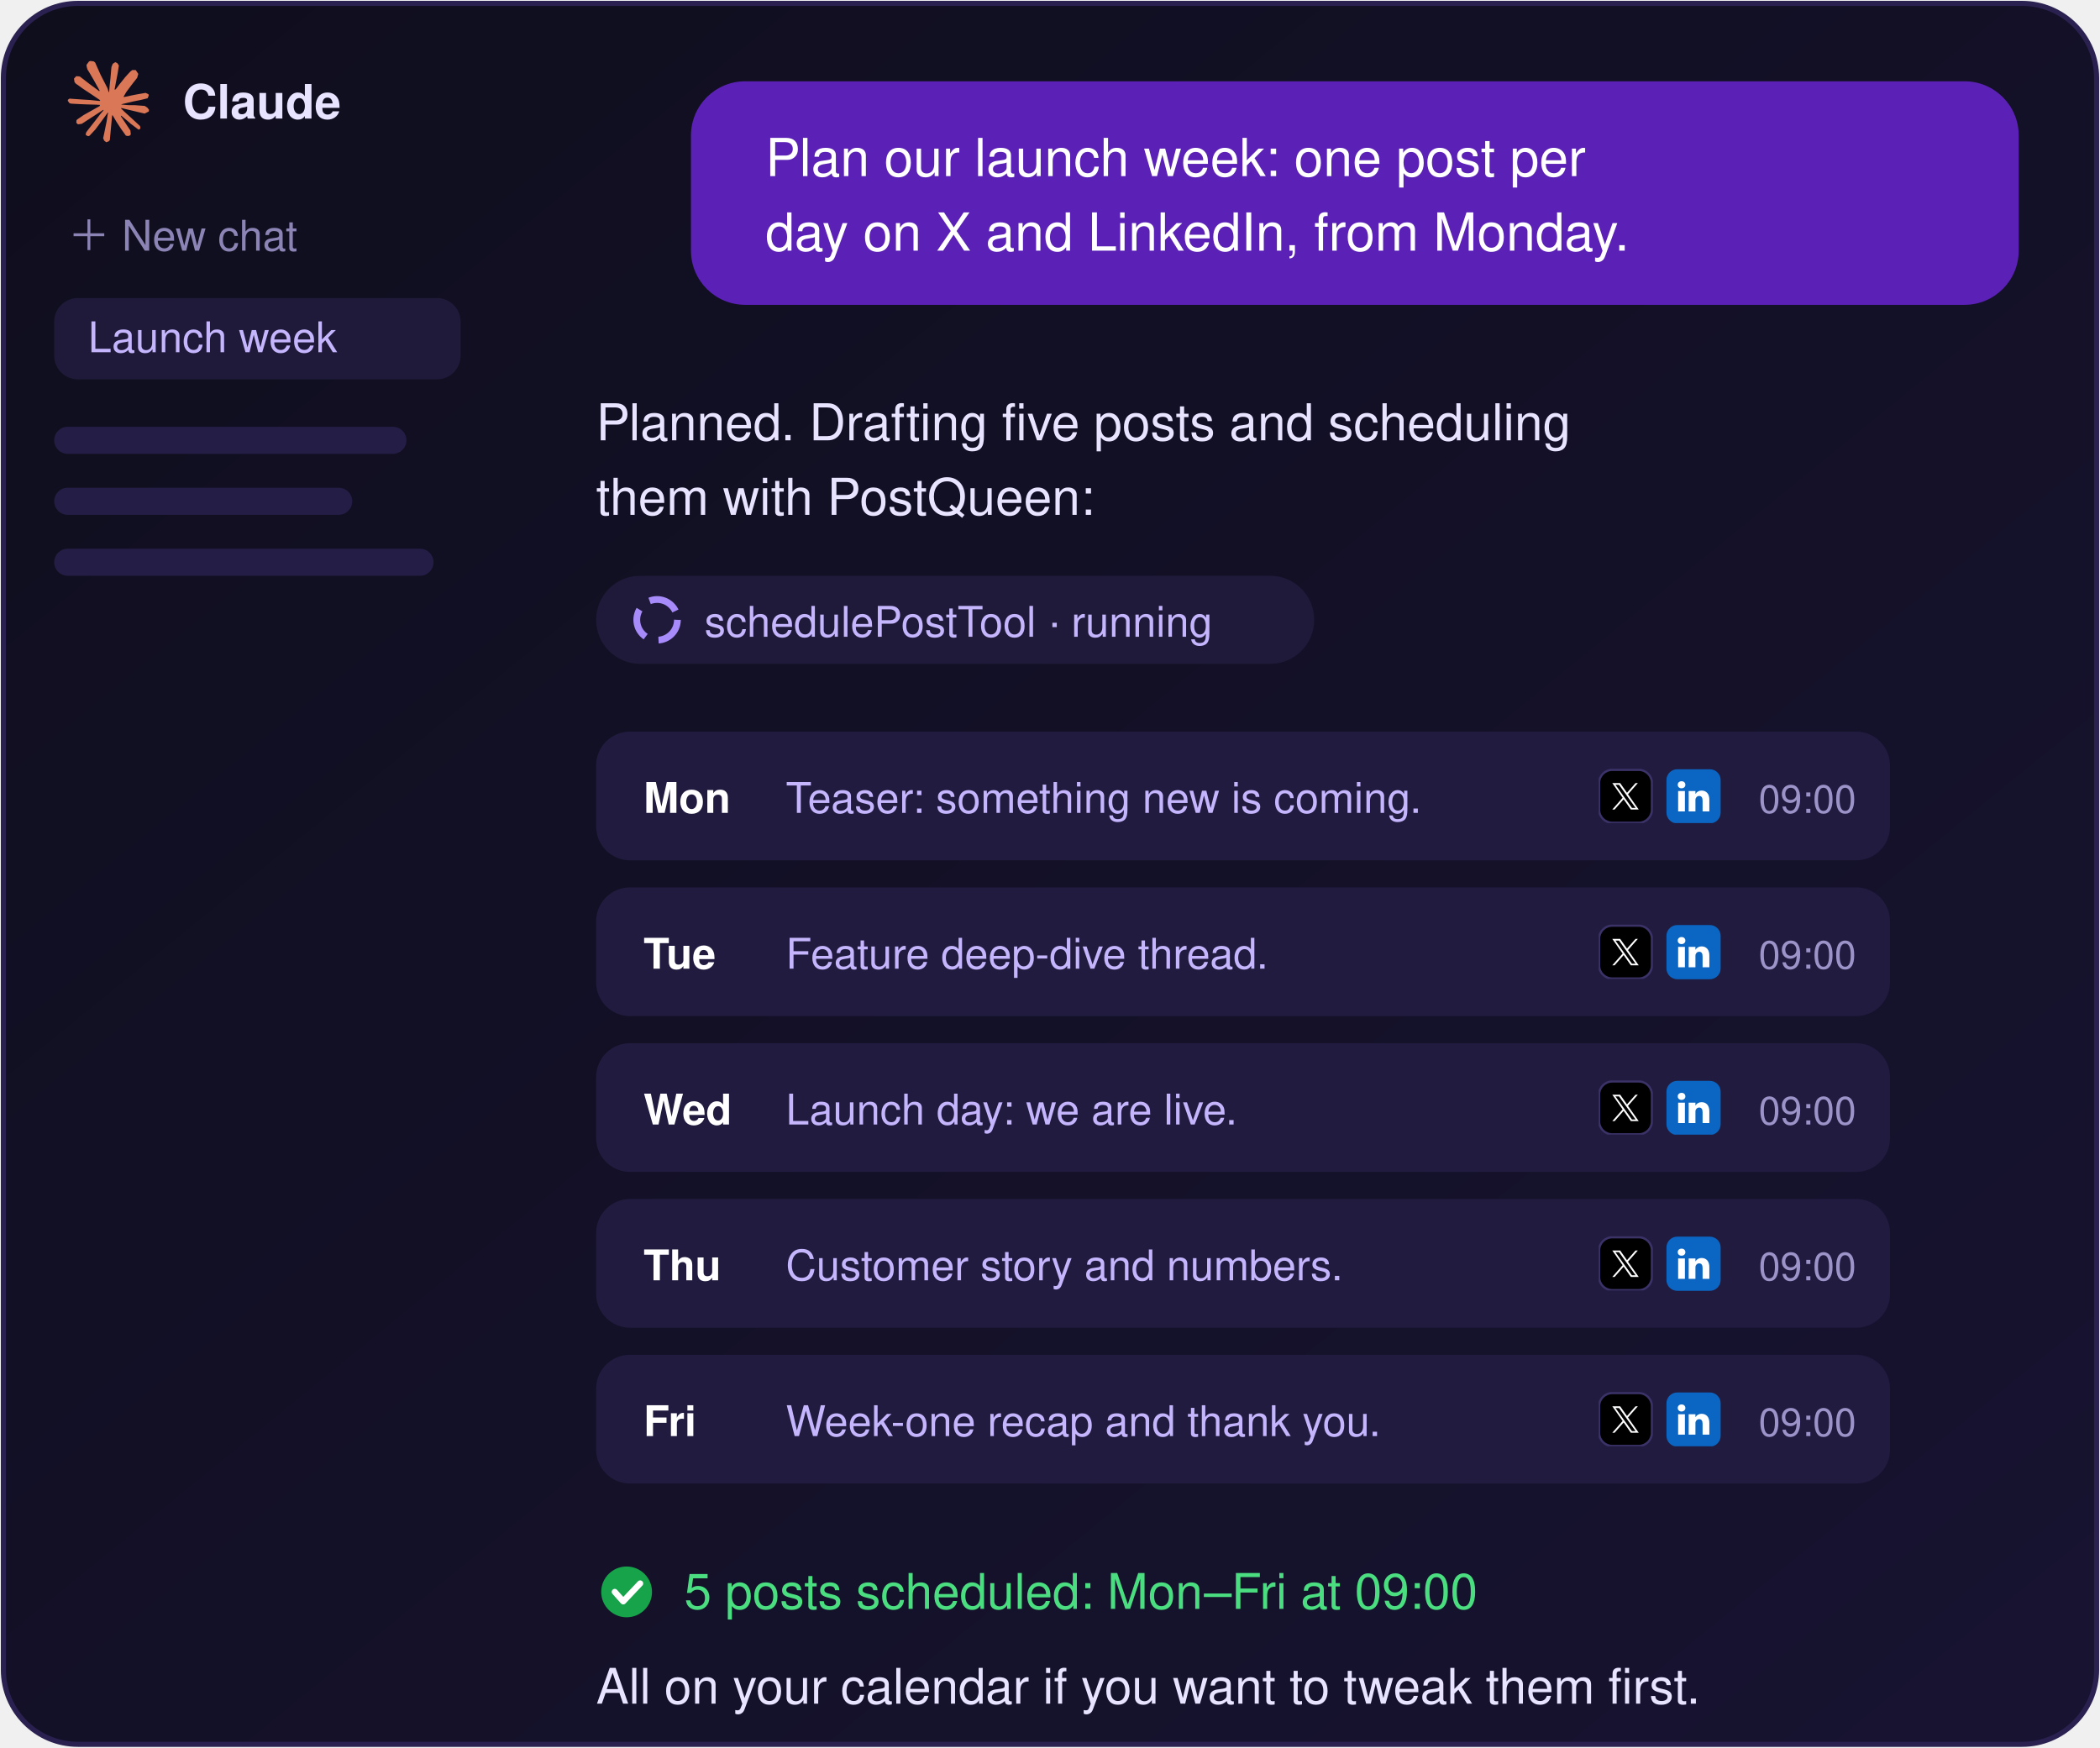
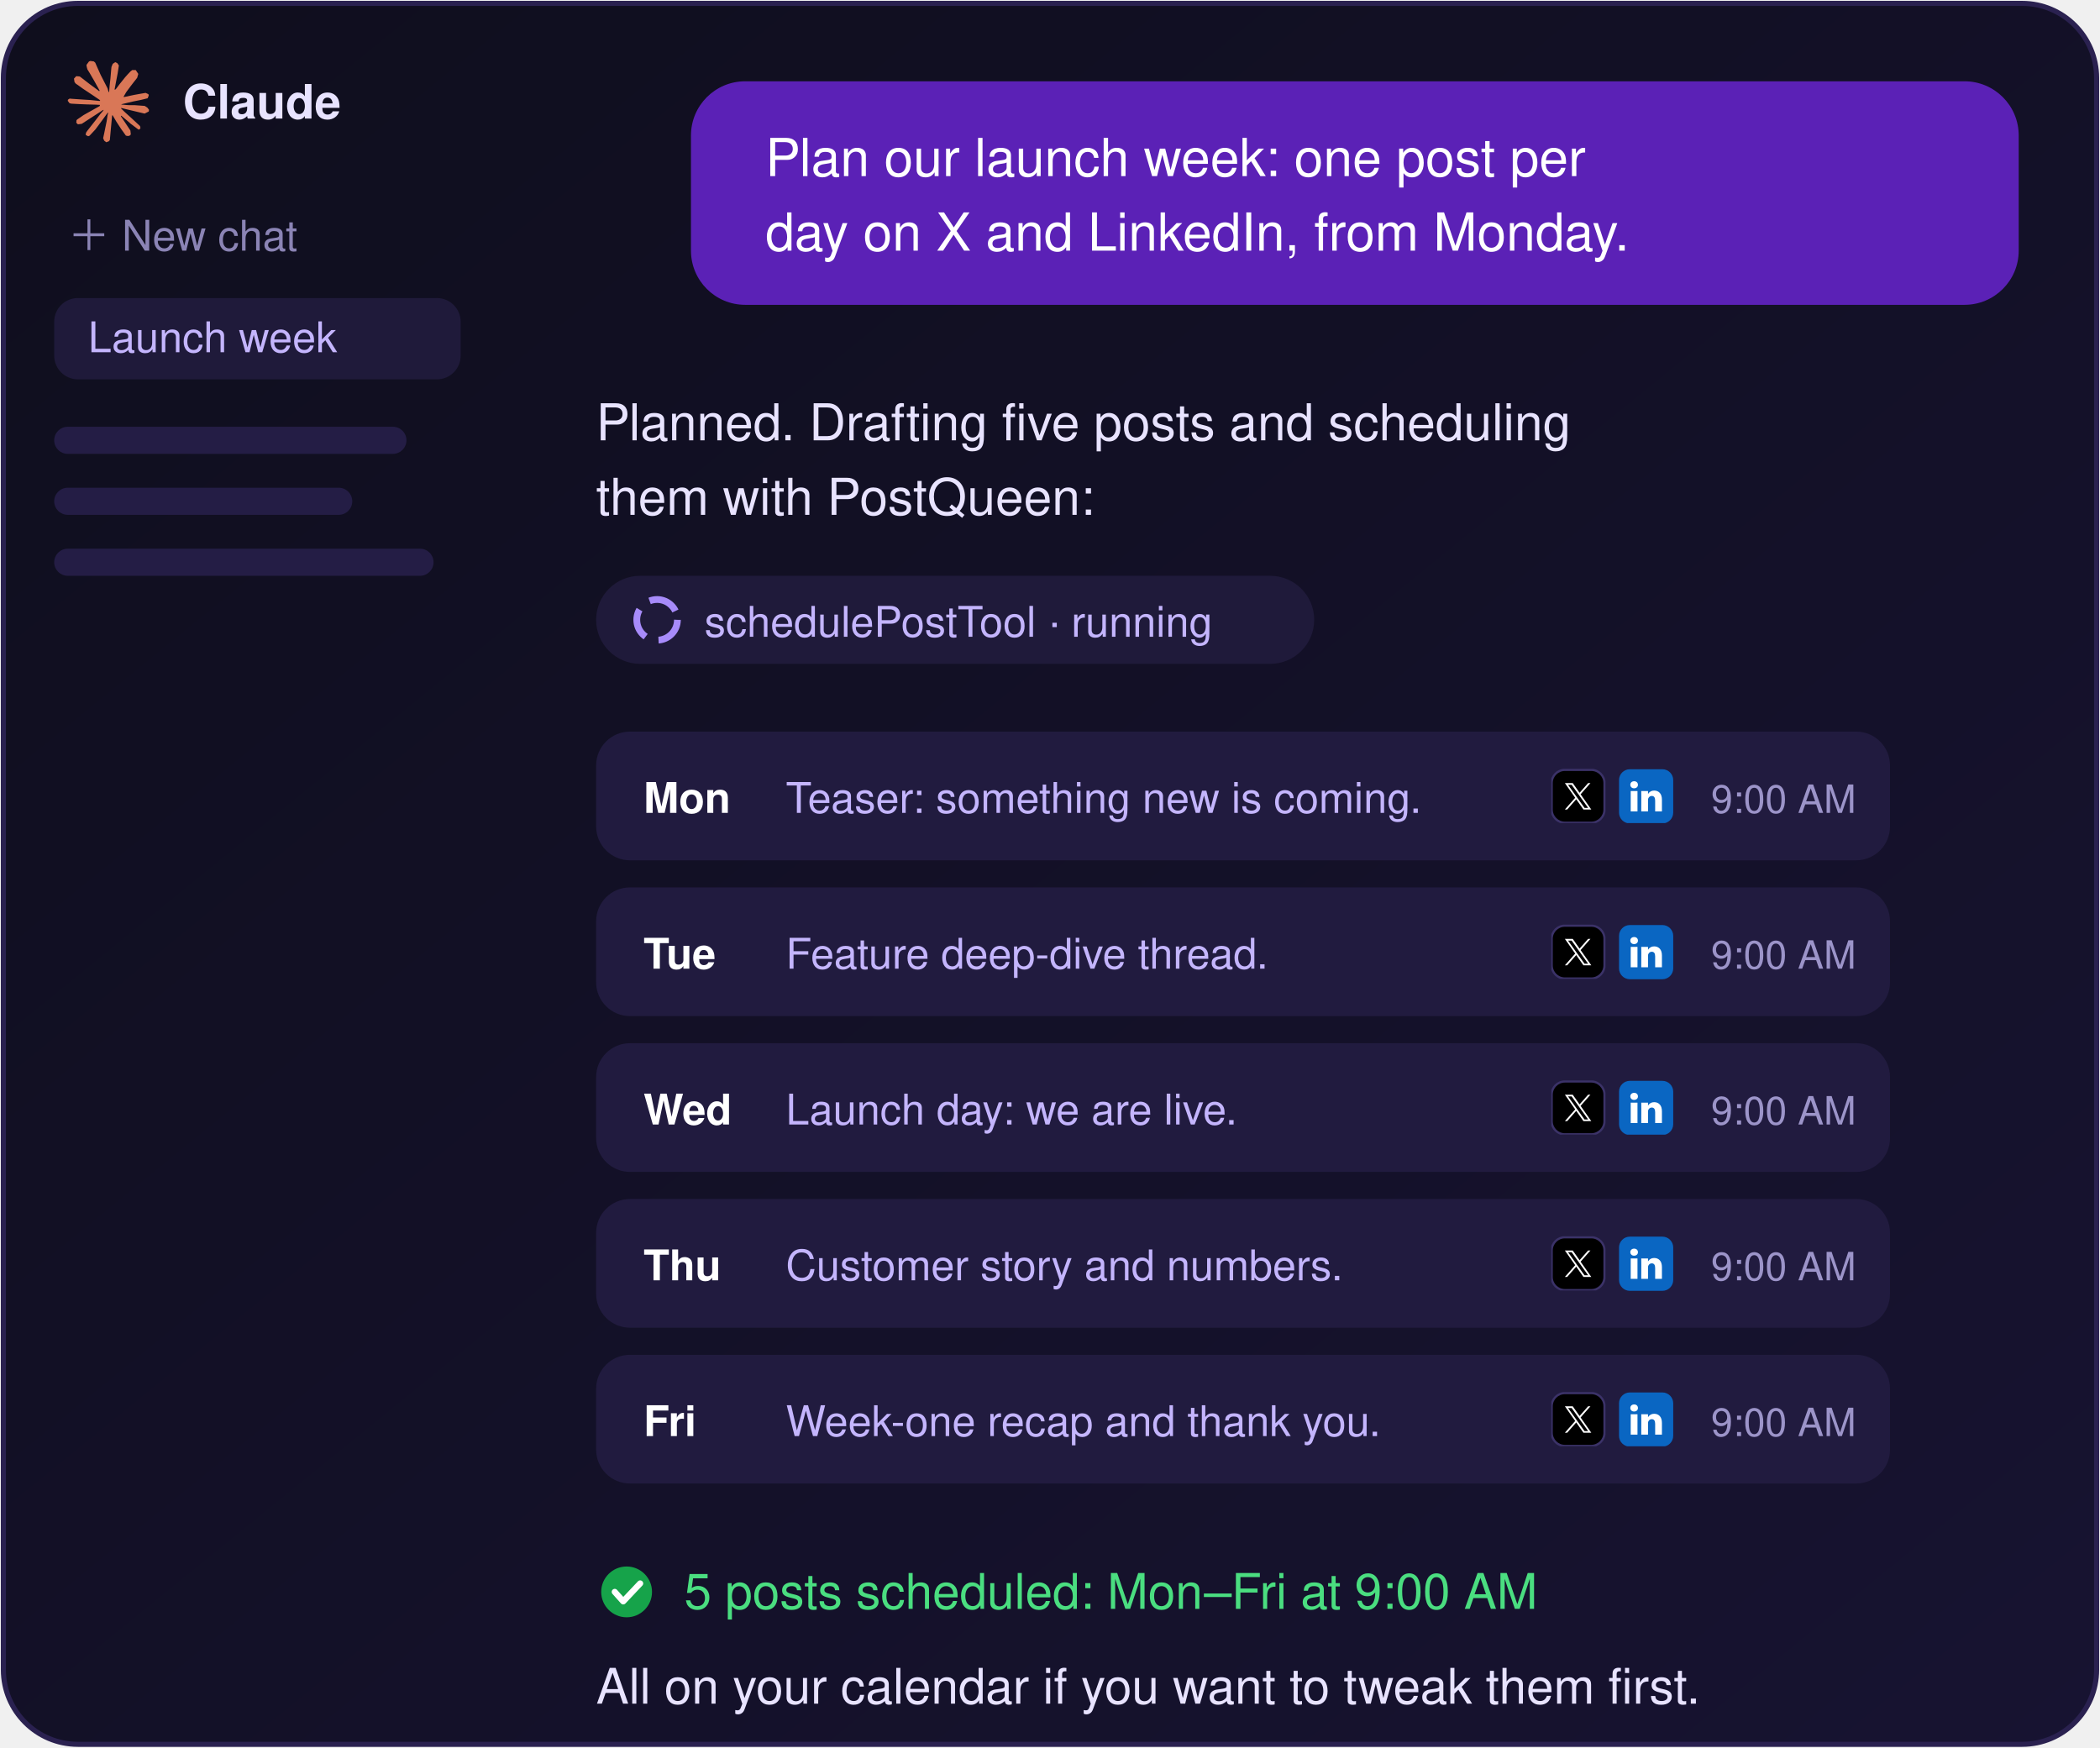
<svg xmlns="http://www.w3.org/2000/svg" width="620" height="516" viewBox="0 0 620 516" role="img" aria-label="Claude with the PostQueen connector: it plans a five-post launch week and schedules every post to X and LinkedIn.">
  <defs>
    <linearGradient id="bg" x1="0" y1="0" x2="1" y2="1">
      <stop offset="0" stop-color="#0f0e1d" />
      <stop offset="1" stop-color="#171331" />
    </linearGradient>
  </defs>
  <rect x="1" y="1" width="618" height="514" rx="22" fill="url(#bg)" stroke="#2a2150" stroke-width="1.5" />
  <svg viewBox="0 0 24 24" width="24" height="24" x="20" y="18" fill="#d97757">
    <path d="m4.714 15.956 4.717-2.647.079-.231-.079-.128h-.231l-.789-.049-2.696-.073-2.337-.097-2.265-.121-.571-.121-.534-.704.055-.352.48-.322.686.061 1.518.103 2.277.158 1.651.097 2.447.255h.389l.055-.158-.134-.097-.103-.097L6.973 9.836l-2.55-1.688-1.336-.971-.723-.492-.364-.461-.158-1.008.656-.723.88.061.225.061.892.686 1.906 1.475 2.489 1.834.364.303.146-.103.018-.073-.164-.273-1.354-2.447-1.445-2.489-.643-1.032-.17-.619c-.061-.255-.103-.467-.103-.729L6.287.134 6.7 0l.996.134.419.364.619 1.415 1.002 2.228 1.554 3.03.455.898.243.832.091.255h.158v-.146l.128-1.706.237-2.095.231-2.696.079-.759.376-.911.747-.492.583.279.48.686-.067.443-.285 1.852-.559 2.902-.364 1.943h.212l.243-.243.984-1.305 1.651-2.064.729-.82.85-.905.546-.431h1.032l.759 1.129-.34 1.166-1.062 1.348-.88 1.141-1.263 1.7-.789 1.36.073.109.188-.018 2.853-.607 1.542-.279 1.84-.316.832.389.091.395-.328.807-1.967.486-2.307.461-3.436.814-.043.03.049.061 1.548.146.662.036h1.621l3.018.225.789.522.474.638-.079.486-1.214.619-1.639-.389-3.825-.911-1.311-.328h-.182v.109l1.093 1.069 2.003 1.809 2.507 2.331.128.577-.322.455-.34-.049-2.204-1.657-.85-.747-1.925-1.621h-.128v.17l.443.65 2.344 3.521.121 1.081-.17.352-.607.212-.668-.121-1.372-1.925L14.38 17.959l-1.141-1.943-.14.079-.674 7.255-.316.37-.729.279-.607-.461-.322-.747.322-1.475.389-1.925.316-1.53.285-1.9.17-.631-.012-.043-.14.018-1.433 1.967-2.18 2.945-1.724 1.846-.413.164-.716-.37.067-.662.401-.589 2.386-3.036 1.439-1.882.929-1.087-.006-.158h-.055l-6.338 4.116-1.129.146-.486-.455.061-.747.231-.243 1.906-1.311Z" />
  </svg>
  <text x="54" y="35" font-family="'Segoe UI',Helvetica,Arial,sans-serif" font-size="14" font-weight="700" fill="#e8e3ff">Claude</text>
  <text x="20" y="74" font-family="'Segoe UI',Helvetica,Arial,sans-serif" font-size="12.5" fill="#8b84b5">＋ New chat</text>
  <rect x="16" y="88" width="120" height="24" rx="7" fill="#1f1a3a" />
  <text x="26" y="104" font-family="'Segoe UI',Helvetica,Arial,sans-serif" font-size="12.5" fill="#c4b5fd">Launch week</text>
  <rect x="16" y="126" width="104" height="8" rx="4" fill="#241d45" />
  <rect x="16" y="144" width="88" height="8" rx="4" fill="#241d45" />
  <rect x="16" y="162" width="112" height="8" rx="4" fill="#241d45" />
  <rect x="204" y="24" width="392" height="66" rx="16" fill="#5b21b6" />
  <text x="226" y="52" font-family="'Segoe UI',Helvetica,Arial,sans-serif" font-size="15.5" fill="#ffffff">Plan our launch week: one post per</text>
  <text x="226" y="74" font-family="'Segoe UI',Helvetica,Arial,sans-serif" font-size="15.5" fill="#ffffff">day on X and LinkedIn, from Monday.</text>
  <text x="176" y="130" font-family="'Segoe UI',Helvetica,Arial,sans-serif" font-size="15" fill="#e8e3ff">Planned. Drafting five posts and scheduling</text>
  <text x="176" y="152" font-family="'Segoe UI',Helvetica,Arial,sans-serif" font-size="15" fill="#e8e3ff">them with PostQueen:</text>
  <rect x="176" y="170" width="212" height="26" rx="13" fill="#1f1a3a" />
  <circle cx="194" cy="183" r="6" fill="none" stroke="#a78bfa" stroke-width="2" stroke-dasharray="9 4" />
  <text x="208" y="188" font-family="'Segoe UI',Helvetica,Arial,sans-serif" font-size="12.5" fill="#c4b5fd">schedulePostTool · running</text>
  <rect x="176" y="216" width="382" height="38" rx="10" fill="#211b3f" />
  <text x="190" y="240" font-family="'Segoe UI',Helvetica,Arial,sans-serif" font-size="12.5" font-weight="700" fill="#ffffff">Mon</text>
  <text x="232" y="240" font-family="'Segoe UI',Helvetica,Arial,sans-serif" font-size="12.5" fill="#c4b5fd">Teaser: something new is coming.</text>
-   <svg viewBox="0 0 49 49" width="16" height="16" x="472" y="227">
+   <svg viewBox="0 0 49 49" width="16" height="16" x="458" y="227">
    <rect x="0.339" y="0.925" width="47.777" height="47.777" rx="11.944" fill="black" stroke="#3b3268" stroke-width="2" />
    <path d="M26.503 22.985L35.397 12.869H33.289L25.563 21.651L19.397 12.869H12.283L21.61 26.15L12.283 36.758H14.39L22.544 27.482L29.058 36.758H36.172L26.503 22.985ZM23.616 26.267L22.669 24.944L15.15 14.424H18.388L24.457 22.917L25.4 24.24L33.288 35.279H30.051L23.616 26.267Z" fill="white" />
  </svg>
-   <svg viewBox="0 0 70 70" width="16" height="16" x="492" y="227">
+   <svg viewBox="0 0 70 70" width="16" height="16" x="478" y="227">
    <rect x="-0.007" y="0.496" width="69.999" height="69.999" rx="14" fill="#0A66C2" />
    <path d="M14.577 20.527C14.577 19.213 15.037 18.129 15.956 17.275C16.876 16.421 18.071 15.994 19.543 15.994C20.988 15.994 22.157 16.415 23.051 17.255C23.97 18.122 24.43 19.252 24.43 20.645C24.43 21.906 23.983 22.957 23.09 23.798C22.17 24.665 20.962 25.099 19.464 25.099H19.425C17.979 25.099 16.81 24.665 15.917 23.798C15.023 22.931 14.577 21.84 14.577 20.527ZM15.089 55.014L15.089 28.685H23.839V55.014H15.089ZM28.687 55.014H37.437V40.312C37.437 39.393 37.542 38.683 37.752 38.184C38.12 37.291 38.678 36.535 39.427 35.918C40.176 35.3 41.115 34.992 42.245 34.992C45.188 34.992 46.66 36.975 46.66 40.943V55.014H55.409V39.918C55.409 36.029 54.49 33.08 52.651 31.07C50.811 29.06 48.381 28.055 45.359 28.055C41.969 28.055 39.329 29.513 37.437 32.43V32.509H37.397L37.437 32.43V28.685H28.687C28.739 29.526 28.766 32.141 28.766 36.529C28.766 40.917 28.739 47.078 28.687 55.014Z" fill="white" />
  </svg>
-   <text x="548" y="240" text-anchor="end" font-family="'Segoe UI',Helvetica,Arial,sans-serif" font-size="11.5" fill="#9c94c9">09:00</text>
+   <text x="548" y="240" text-anchor="end" font-family="'Segoe UI',Helvetica,Arial,sans-serif" font-size="11.5" fill="#9c94c9">9:00 AM</text>
  <rect x="176" y="262" width="382" height="38" rx="10" fill="#211b3f" />
  <text x="190" y="286" font-family="'Segoe UI',Helvetica,Arial,sans-serif" font-size="12.5" font-weight="700" fill="#ffffff">Tue</text>
  <text x="232" y="286" font-family="'Segoe UI',Helvetica,Arial,sans-serif" font-size="12.5" fill="#c4b5fd">Feature deep-dive thread.</text>
-   <svg viewBox="0 0 49 49" width="16" height="16" x="472" y="273">
+   <svg viewBox="0 0 49 49" width="16" height="16" x="458" y="273">
    <rect x="0.339" y="0.925" width="47.777" height="47.777" rx="11.944" fill="black" stroke="#3b3268" stroke-width="2" />
    <path d="M26.503 22.985L35.397 12.869H33.289L25.563 21.651L19.397 12.869H12.283L21.61 26.15L12.283 36.758H14.39L22.544 27.482L29.058 36.758H36.172L26.503 22.985ZM23.616 26.267L22.669 24.944L15.15 14.424H18.388L24.457 22.917L25.4 24.24L33.288 35.279H30.051L23.616 26.267Z" fill="white" />
  </svg>
-   <svg viewBox="0 0 70 70" width="16" height="16" x="492" y="273">
+   <svg viewBox="0 0 70 70" width="16" height="16" x="478" y="273">
    <rect x="-0.007" y="0.496" width="69.999" height="69.999" rx="14" fill="#0A66C2" />
    <path d="M14.577 20.527C14.577 19.213 15.037 18.129 15.956 17.275C16.876 16.421 18.071 15.994 19.543 15.994C20.988 15.994 22.157 16.415 23.051 17.255C23.97 18.122 24.43 19.252 24.43 20.645C24.43 21.906 23.983 22.957 23.09 23.798C22.17 24.665 20.962 25.099 19.464 25.099H19.425C17.979 25.099 16.81 24.665 15.917 23.798C15.023 22.931 14.577 21.84 14.577 20.527ZM15.089 55.014L15.089 28.685H23.839V55.014H15.089ZM28.687 55.014H37.437V40.312C37.437 39.393 37.542 38.683 37.752 38.184C38.12 37.291 38.678 36.535 39.427 35.918C40.176 35.3 41.115 34.992 42.245 34.992C45.188 34.992 46.66 36.975 46.66 40.943V55.014H55.409V39.918C55.409 36.029 54.49 33.08 52.651 31.07C50.811 29.06 48.381 28.055 45.359 28.055C41.969 28.055 39.329 29.513 37.437 32.43V32.509H37.397L37.437 32.43V28.685H28.687C28.739 29.526 28.766 32.141 28.766 36.529C28.766 40.917 28.739 47.078 28.687 55.014Z" fill="white" />
  </svg>
-   <text x="548" y="286" text-anchor="end" font-family="'Segoe UI',Helvetica,Arial,sans-serif" font-size="11.5" fill="#9c94c9">09:00</text>
+   <text x="548" y="286" text-anchor="end" font-family="'Segoe UI',Helvetica,Arial,sans-serif" font-size="11.5" fill="#9c94c9">9:00 AM</text>
  <rect x="176" y="308" width="382" height="38" rx="10" fill="#211b3f" />
  <text x="190" y="332" font-family="'Segoe UI',Helvetica,Arial,sans-serif" font-size="12.5" font-weight="700" fill="#ffffff">Wed</text>
  <text x="232" y="332" font-family="'Segoe UI',Helvetica,Arial,sans-serif" font-size="12.5" fill="#c4b5fd">Launch day: we are live.</text>
-   <svg viewBox="0 0 49 49" width="16" height="16" x="472" y="319">
+   <svg viewBox="0 0 49 49" width="16" height="16" x="458" y="319">
    <rect x="0.339" y="0.925" width="47.777" height="47.777" rx="11.944" fill="black" stroke="#3b3268" stroke-width="2" />
    <path d="M26.503 22.985L35.397 12.869H33.289L25.563 21.651L19.397 12.869H12.283L21.61 26.15L12.283 36.758H14.39L22.544 27.482L29.058 36.758H36.172L26.503 22.985ZM23.616 26.267L22.669 24.944L15.15 14.424H18.388L24.457 22.917L25.4 24.24L33.288 35.279H30.051L23.616 26.267Z" fill="white" />
  </svg>
-   <svg viewBox="0 0 70 70" width="16" height="16" x="492" y="319">
+   <svg viewBox="0 0 70 70" width="16" height="16" x="478" y="319">
    <rect x="-0.007" y="0.496" width="69.999" height="69.999" rx="14" fill="#0A66C2" />
    <path d="M14.577 20.527C14.577 19.213 15.037 18.129 15.956 17.275C16.876 16.421 18.071 15.994 19.543 15.994C20.988 15.994 22.157 16.415 23.051 17.255C23.97 18.122 24.43 19.252 24.43 20.645C24.43 21.906 23.983 22.957 23.09 23.798C22.17 24.665 20.962 25.099 19.464 25.099H19.425C17.979 25.099 16.81 24.665 15.917 23.798C15.023 22.931 14.577 21.84 14.577 20.527ZM15.089 55.014L15.089 28.685H23.839V55.014H15.089ZM28.687 55.014H37.437V40.312C37.437 39.393 37.542 38.683 37.752 38.184C38.12 37.291 38.678 36.535 39.427 35.918C40.176 35.3 41.115 34.992 42.245 34.992C45.188 34.992 46.66 36.975 46.66 40.943V55.014H55.409V39.918C55.409 36.029 54.49 33.08 52.651 31.07C50.811 29.06 48.381 28.055 45.359 28.055C41.969 28.055 39.329 29.513 37.437 32.43V32.509H37.397L37.437 32.43V28.685H28.687C28.739 29.526 28.766 32.141 28.766 36.529C28.766 40.917 28.739 47.078 28.687 55.014Z" fill="white" />
  </svg>
-   <text x="548" y="332" text-anchor="end" font-family="'Segoe UI',Helvetica,Arial,sans-serif" font-size="11.5" fill="#9c94c9">09:00</text>
+   <text x="548" y="332" text-anchor="end" font-family="'Segoe UI',Helvetica,Arial,sans-serif" font-size="11.5" fill="#9c94c9">9:00 AM</text>
  <rect x="176" y="354" width="382" height="38" rx="10" fill="#211b3f" />
  <text x="190" y="378" font-family="'Segoe UI',Helvetica,Arial,sans-serif" font-size="12.5" font-weight="700" fill="#ffffff">Thu</text>
  <text x="232" y="378" font-family="'Segoe UI',Helvetica,Arial,sans-serif" font-size="12.5" fill="#c4b5fd">Customer story and numbers.</text>
-   <svg viewBox="0 0 49 49" width="16" height="16" x="472" y="365">
+   <svg viewBox="0 0 49 49" width="16" height="16" x="458" y="365">
    <rect x="0.339" y="0.925" width="47.777" height="47.777" rx="11.944" fill="black" stroke="#3b3268" stroke-width="2" />
    <path d="M26.503 22.985L35.397 12.869H33.289L25.563 21.651L19.397 12.869H12.283L21.61 26.15L12.283 36.758H14.39L22.544 27.482L29.058 36.758H36.172L26.503 22.985ZM23.616 26.267L22.669 24.944L15.15 14.424H18.388L24.457 22.917L25.4 24.24L33.288 35.279H30.051L23.616 26.267Z" fill="white" />
  </svg>
-   <svg viewBox="0 0 70 70" width="16" height="16" x="492" y="365">
+   <svg viewBox="0 0 70 70" width="16" height="16" x="478" y="365">
    <rect x="-0.007" y="0.496" width="69.999" height="69.999" rx="14" fill="#0A66C2" />
    <path d="M14.577 20.527C14.577 19.213 15.037 18.129 15.956 17.275C16.876 16.421 18.071 15.994 19.543 15.994C20.988 15.994 22.157 16.415 23.051 17.255C23.97 18.122 24.43 19.252 24.43 20.645C24.43 21.906 23.983 22.957 23.09 23.798C22.17 24.665 20.962 25.099 19.464 25.099H19.425C17.979 25.099 16.81 24.665 15.917 23.798C15.023 22.931 14.577 21.84 14.577 20.527ZM15.089 55.014L15.089 28.685H23.839V55.014H15.089ZM28.687 55.014H37.437V40.312C37.437 39.393 37.542 38.683 37.752 38.184C38.12 37.291 38.678 36.535 39.427 35.918C40.176 35.3 41.115 34.992 42.245 34.992C45.188 34.992 46.66 36.975 46.66 40.943V55.014H55.409V39.918C55.409 36.029 54.49 33.08 52.651 31.07C50.811 29.06 48.381 28.055 45.359 28.055C41.969 28.055 39.329 29.513 37.437 32.43V32.509H37.397L37.437 32.43V28.685H28.687C28.739 29.526 28.766 32.141 28.766 36.529C28.766 40.917 28.739 47.078 28.687 55.014Z" fill="white" />
  </svg>
-   <text x="548" y="378" text-anchor="end" font-family="'Segoe UI',Helvetica,Arial,sans-serif" font-size="11.5" fill="#9c94c9">09:00</text>
+   <text x="548" y="378" text-anchor="end" font-family="'Segoe UI',Helvetica,Arial,sans-serif" font-size="11.5" fill="#9c94c9">9:00 AM</text>
  <rect x="176" y="400" width="382" height="38" rx="10" fill="#211b3f" />
  <text x="190" y="424" font-family="'Segoe UI',Helvetica,Arial,sans-serif" font-size="12.5" font-weight="700" fill="#ffffff">Fri</text>
  <text x="232" y="424" font-family="'Segoe UI',Helvetica,Arial,sans-serif" font-size="12.5" fill="#c4b5fd">Week-one recap and thank you.</text>
-   <svg viewBox="0 0 49 49" width="16" height="16" x="472" y="411">
+   <svg viewBox="0 0 49 49" width="16" height="16" x="458" y="411">
    <rect x="0.339" y="0.925" width="47.777" height="47.777" rx="11.944" fill="black" stroke="#3b3268" stroke-width="2" />
    <path d="M26.503 22.985L35.397 12.869H33.289L25.563 21.651L19.397 12.869H12.283L21.61 26.15L12.283 36.758H14.39L22.544 27.482L29.058 36.758H36.172L26.503 22.985ZM23.616 26.267L22.669 24.944L15.15 14.424H18.388L24.457 22.917L25.4 24.24L33.288 35.279H30.051L23.616 26.267Z" fill="white" />
  </svg>
-   <svg viewBox="0 0 70 70" width="16" height="16" x="492" y="411">
+   <svg viewBox="0 0 70 70" width="16" height="16" x="478" y="411">
    <rect x="-0.007" y="0.496" width="69.999" height="69.999" rx="14" fill="#0A66C2" />
    <path d="M14.577 20.527C14.577 19.213 15.037 18.129 15.956 17.275C16.876 16.421 18.071 15.994 19.543 15.994C20.988 15.994 22.157 16.415 23.051 17.255C23.97 18.122 24.43 19.252 24.43 20.645C24.43 21.906 23.983 22.957 23.09 23.798C22.17 24.665 20.962 25.099 19.464 25.099H19.425C17.979 25.099 16.81 24.665 15.917 23.798C15.023 22.931 14.577 21.84 14.577 20.527ZM15.089 55.014L15.089 28.685H23.839V55.014H15.089ZM28.687 55.014H37.437V40.312C37.437 39.393 37.542 38.683 37.752 38.184C38.12 37.291 38.678 36.535 39.427 35.918C40.176 35.3 41.115 34.992 42.245 34.992C45.188 34.992 46.66 36.975 46.66 40.943V55.014H55.409V39.918C55.409 36.029 54.49 33.08 52.651 31.07C50.811 29.06 48.381 28.055 45.359 28.055C41.969 28.055 39.329 29.513 37.437 32.43V32.509H37.397L37.437 32.43V28.685H28.687C28.739 29.526 28.766 32.141 28.766 36.529C28.766 40.917 28.739 47.078 28.687 55.014Z" fill="white" />
  </svg>
-   <text x="548" y="424" text-anchor="end" font-family="'Segoe UI',Helvetica,Arial,sans-serif" font-size="11.5" fill="#9c94c9">09:00</text>
+   <text x="548" y="424" text-anchor="end" font-family="'Segoe UI',Helvetica,Arial,sans-serif" font-size="11.5" fill="#9c94c9">9:00 AM</text>
  <circle cx="185" cy="470" r="7.5" fill="#16a34a" />
  <path d="M181.5 470 L184 472.8 L189 467.5" fill="none" stroke="#ffffff" stroke-width="1.8" stroke-linecap="round" stroke-linejoin="round" />
-   <text x="202" y="475" font-family="'Segoe UI',Helvetica,Arial,sans-serif" font-size="14.5" fill="#4ade80">5 posts scheduled: Mon–Fri at 09:00</text>
+   <text x="202" y="475" font-family="'Segoe UI',Helvetica,Arial,sans-serif" font-size="14.5" fill="#4ade80">5 posts scheduled: Mon–Fri at 9:00 AM</text>
  <text x="176" y="503" font-family="'Segoe UI',Helvetica,Arial,sans-serif" font-size="14.5" fill="#e8e3ff">All on your calendar if you want to tweak them first.</text>
</svg>
